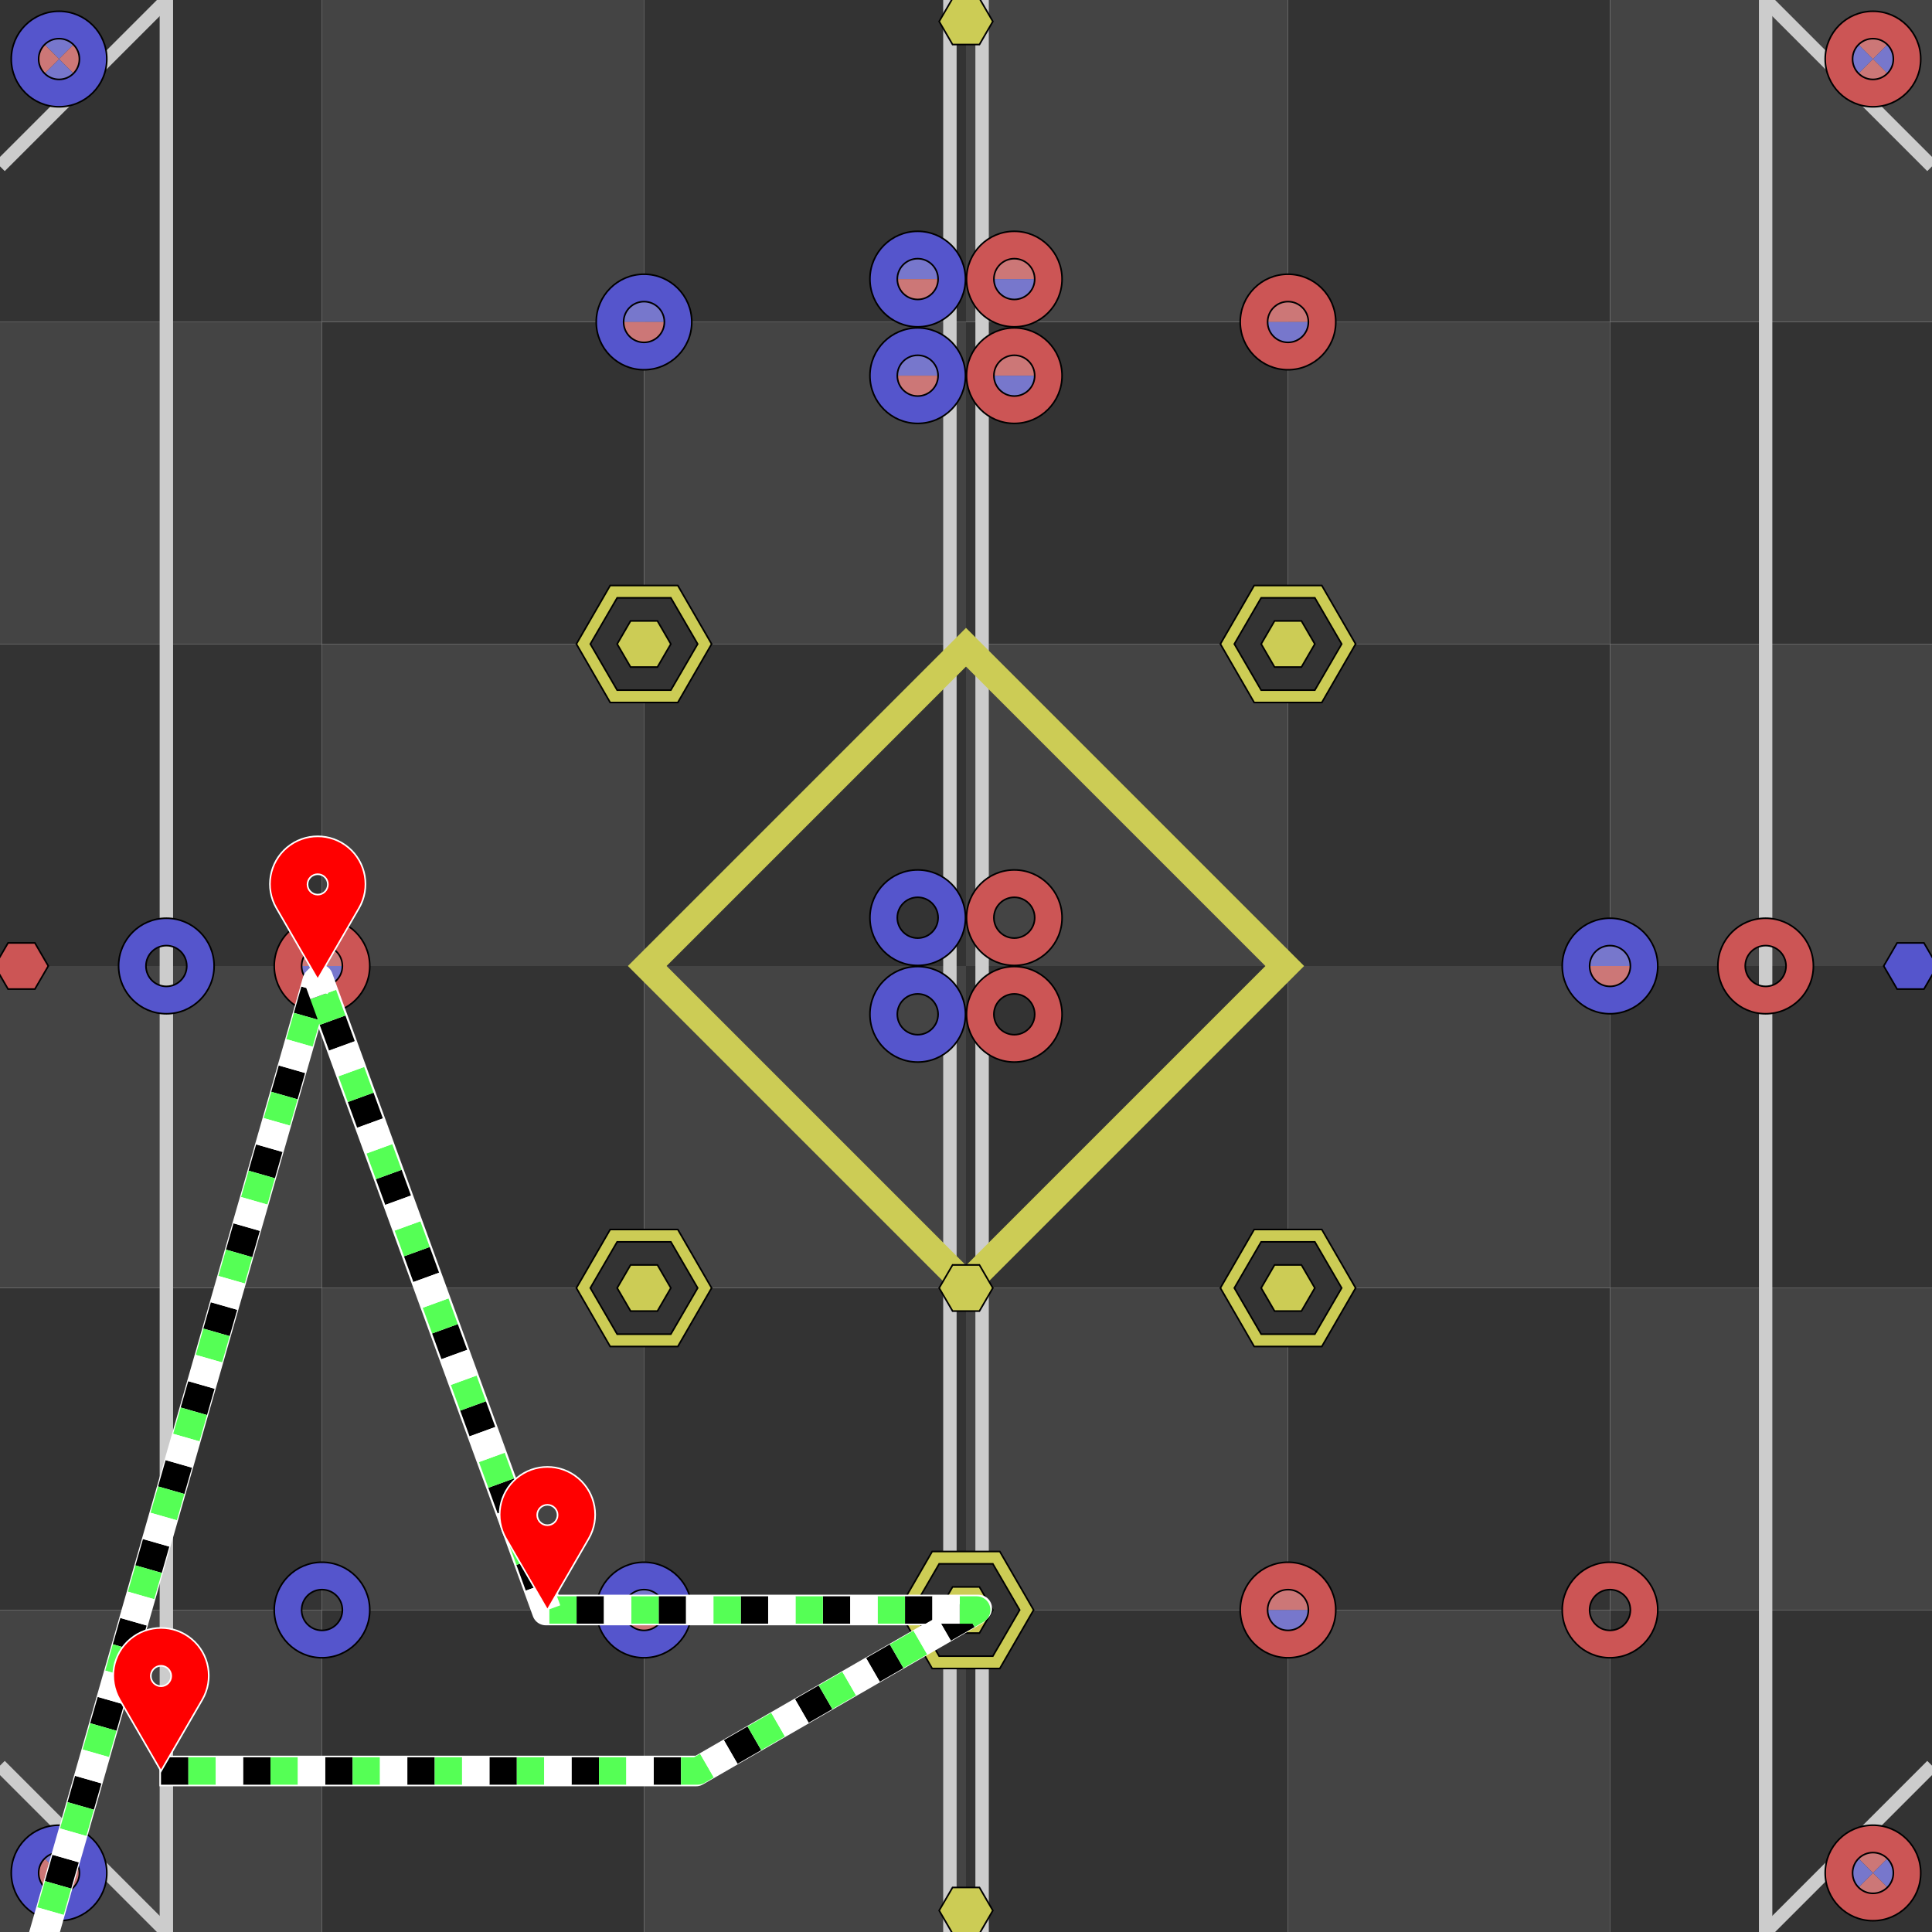
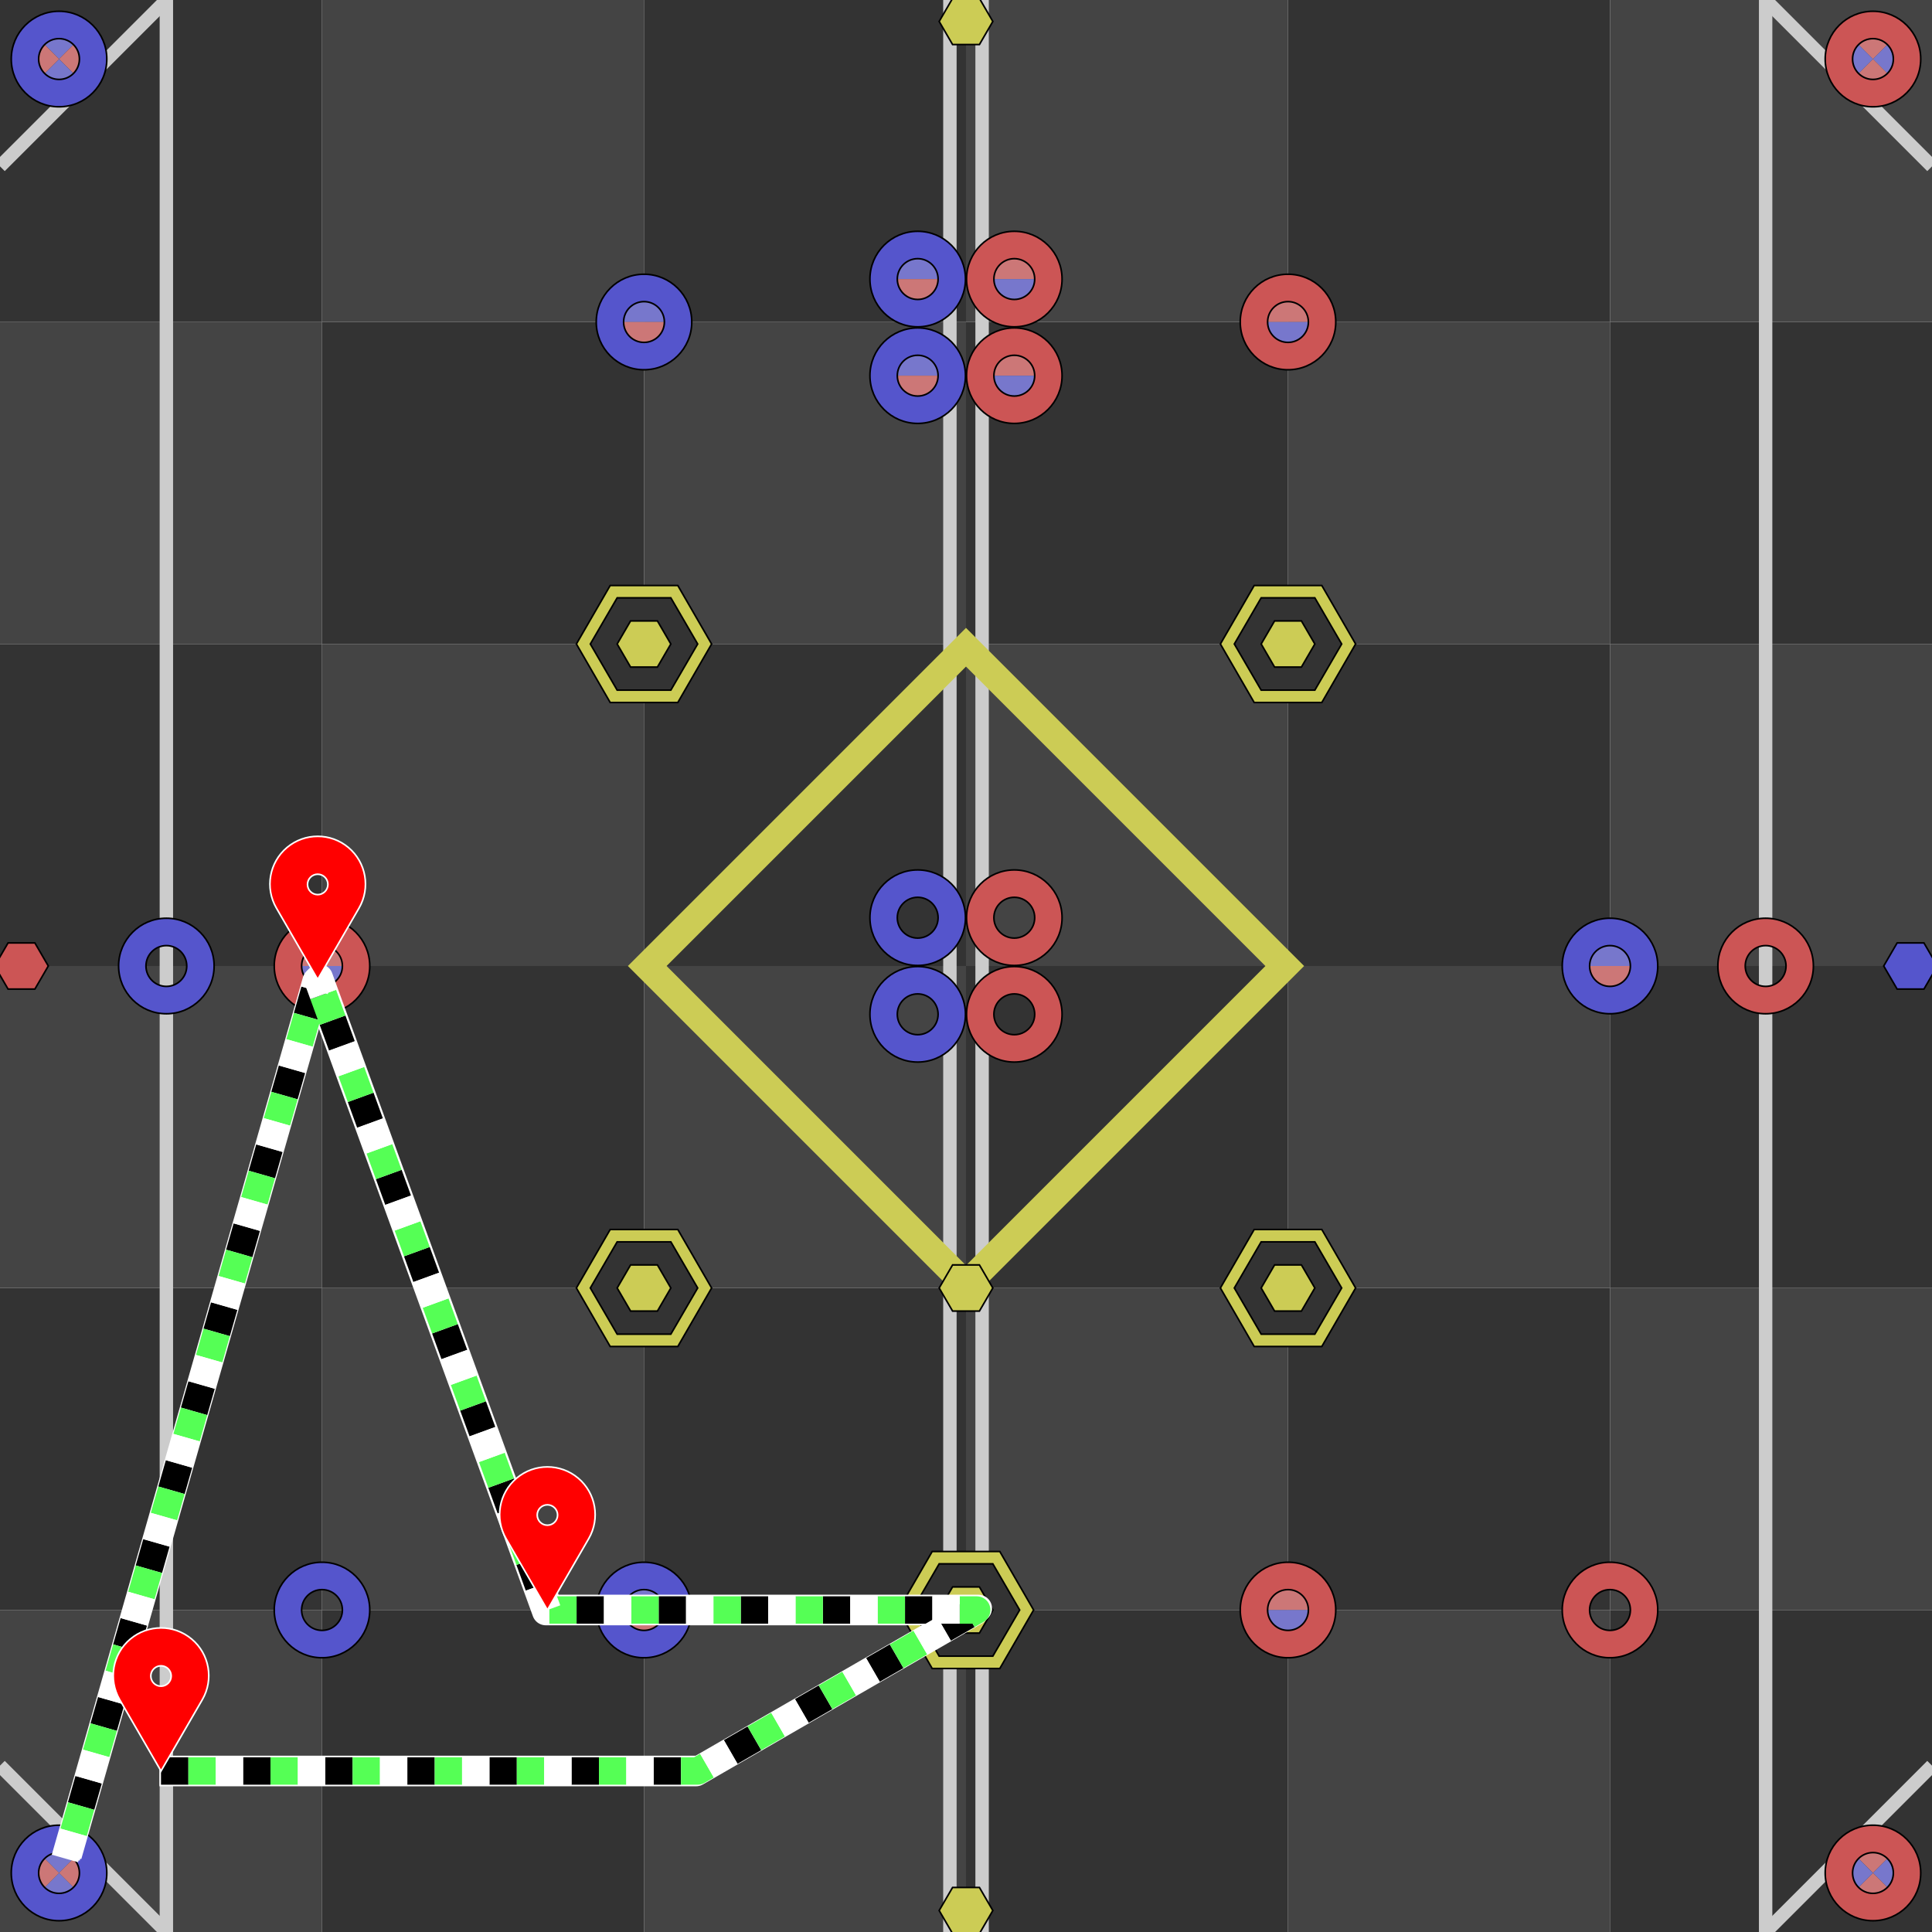
<svg xmlns="http://www.w3.org/2000/svg" version="1.1" width="600" height="600" viewBox="-1800 -1800 3600 3600">
  <g transform="scale(1, -1)">
    <rect x="-1800" y="-1800" width="600" height="600" fill="#444444" />
    <rect x="-1800" y="-1200" width="600" height="600" fill="#333333" />
    <rect x="-1800" y="-600" width="600" height="600" fill="#444444" />
    <rect x="-1800" y="0" width="600" height="600" fill="#333333" />
    <rect x="-1800" y="600" width="600" height="600" fill="#444444" />
    <rect x="-1800" y="1200" width="600" height="600" fill="#333333" />
    <rect x="-1200" y="-1800" width="600" height="600" fill="#333333" />
    <rect x="-1200" y="-1200" width="600" height="600" fill="#444444" />
    <rect x="-1200" y="-600" width="600" height="600" fill="#333333" />
    <rect x="-1200" y="0" width="600" height="600" fill="#444444" />
    <rect x="-1200" y="600" width="600" height="600" fill="#333333" />
    <rect x="-1200" y="1200" width="600" height="600" fill="#444444" />
    <rect x="-600" y="-1800" width="600" height="600" fill="#444444" />
    <rect x="-600" y="-1200" width="600" height="600" fill="#333333" />
    <rect x="-600" y="-600" width="600" height="600" fill="#444444" />
    <rect x="-600" y="0" width="600" height="600" fill="#333333" />
    <rect x="-600" y="600" width="600" height="600" fill="#444444" />
    <rect x="-600" y="1200" width="600" height="600" fill="#333333" />
    <rect x="0" y="-1800" width="600" height="600" fill="#333333" />
    <rect x="0" y="-1200" width="600" height="600" fill="#444444" />
    <rect x="0" y="-600" width="600" height="600" fill="#333333" />
    <rect x="0" y="0" width="600" height="600" fill="#444444" />
    <rect x="0" y="600" width="600" height="600" fill="#333333" />
    <rect x="0" y="1200" width="600" height="600" fill="#444444" />
    <rect x="600" y="-1800" width="600" height="600" fill="#444444" />
    <rect x="600" y="-1200" width="600" height="600" fill="#333333" />
    <rect x="600" y="-600" width="600" height="600" fill="#444444" />
    <rect x="600" y="0" width="600" height="600" fill="#333333" />
    <rect x="600" y="600" width="600" height="600" fill="#444444" />
    <rect x="600" y="1200" width="600" height="600" fill="#333333" />
    <rect x="1200" y="-1800" width="600" height="600" fill="#333333" />
    <rect x="1200" y="-1200" width="600" height="600" fill="#444444" />
    <rect x="1200" y="-600" width="600" height="600" fill="#333333" />
    <rect x="1200" y="0" width="600" height="600" fill="#444444" />
    <rect x="1200" y="600" width="600" height="600" fill="#333333" />
    <rect x="1200" y="1200" width="600" height="600" fill="#444444" />
    <line x1="-1490" y1="-1800" x2="-1490" y2="1800" stroke="#cccccc" stroke-width="25" />
    <line x1="-30" y1="-1800" x2="-30" y2="1800" stroke="#cccccc" stroke-width="25" />
    <line x1="30" y1="-1800" x2="30" y2="1800" stroke="#cccccc" stroke-width="25" />
    <line x1="1490" y1="-1800" x2="1490" y2="1800" stroke="#cccccc" stroke-width="25" />
    <line x1="-1800" y1="-1490" x2="-1490" y2="-1800" stroke="#cccccc" stroke-width="25" />
    <line x1="1800" y1="-1490" x2="1490" y2="-1800" stroke="#cccccc" stroke-width="25" />
    <line x1="-1800" y1="1490" x2="-1490" y2="1800" stroke="#cccccc" stroke-width="25" />
    <line x1="1800" y1="1490" x2="1490" y2="1800" stroke="#cccccc" stroke-width="25" />
    <rect x="-420" y="-420" width="840" height="840" transform="rotate(45)" stroke="#cccc55" fill="none" stroke-width="51" />
    <polygon points="-1710,0 -1735,43 -1785,43 -1810,0 -1785,-43 -1735,-43" fill="#cc5555" stroke="#000000" stroke-width="3" />
    <polygon points="1810,0 1785,43 1735,43 1710,0 1735,-43 1785,-43" fill="#5555cc" stroke="#000000" stroke-width="3" />
    <polygon points="50,1760 25,1803 -25,1803 -50,1760 -25,1717 25,1717" fill="#cccc55" stroke="#000000" stroke-width="3" />
    <polygon points="50,-600 25,-557 -25,-557 -50,-600 -25,-643 25,-643" fill="#cccc55" stroke="#000000" stroke-width="3" />
    <polygon points="50,-1760 25,-1717 -25,-1717 -50,-1760 -25,-1803 25,-1803" fill="#cccc55" stroke="#000000" stroke-width="3" />
    <polygon points="-474,600 -537,709 -663,709 -726,600 -663,491 -537,491" fill="#cccc55" stroke="#000000" stroke-width="3" />
    <polygon points="-500,600 -550,686 -650,686 -700,600 -650,514 -550,514" fill="#333333" stroke="#000000" stroke-width="3" />
    <polygon points="-550,600 -575,643 -625,643 -650,600 -625,557 -575,557" fill="#cccc55" stroke="#000000" stroke-width="3" />
    <polygon points="726,600 663,709 537,709 474,600 537,491 663,491" fill="#cccc55" stroke="#000000" stroke-width="3" />
    <polygon points="700,600 650,686 550,686 500,600 550,514 650,514" fill="#333333" stroke="#000000" stroke-width="3" />
    <polygon points="650,600 625,643 575,643 550,600 575,557 625,557" fill="#cccc55" stroke="#000000" stroke-width="3" />
    <polygon points="-474,-600 -537,-491 -663,-491 -726,-600 -663,-709 -537,-709" fill="#cccc55" stroke="#000000" stroke-width="3" />
    <polygon points="-500,-600 -550,-514 -650,-514 -700,-600 -650,-686 -550,-686" fill="#333333" stroke="#000000" stroke-width="3" />
    <polygon points="-550,-600 -575,-557 -625,-557 -650,-600 -625,-643 -575,-643" fill="#cccc55" stroke="#000000" stroke-width="3" />
    <polygon points="726,-600 663,-491 537,-491 474,-600 537,-709 663,-709" fill="#cccc55" stroke="#000000" stroke-width="3" />
    <polygon points="700,-600 650,-514 550,-514 500,-600 550,-686 650,-686" fill="#333333" stroke="#000000" stroke-width="3" />
    <polygon points="650,-600 625,-557 575,-557 550,-600 575,-643 625,-643" fill="#cccc55" stroke="#000000" stroke-width="3" />
    <polygon points="126,-1200 63,-1091 -63,-1091 -126,-1200 -63,-1309 63,-1309" fill="#cccc55" stroke="#000000" stroke-width="3" />
    <polygon points="100,-1200 50,-1114 -50,-1114 -100,-1200 -50,-1286 50,-1286" fill="#333333" stroke="#000000" stroke-width="3" />
    <polygon points="50,-1200 25,-1157 -25,-1157 -50,-1200 -25,-1243 25,-1243" fill="#cccc55" stroke="#000000" stroke-width="3" />
    <path d="M 1690,1690 l -63,63 a 89,89 0 0,0 126,0 z" fill="#cc7777" />
    <path d="M 1690,1690 l 63,63 a 89,89 0 0,0 0,-126 z" fill="#7777cc" />
    <path d="M 1690,1690 l 63,-63 a 89,89 0 0,0 -126,0 z" fill="#cc7777" />
    <path d="M 1690,1690 l -63,-63 a 89,89 0 0,0 0,126 z" fill="#7777cc" />
    <path d="M 1601,1690 a 89 89 0 0 0 178 0 a 89 89 0 0 0 -178 0 z m 51 0 a 38 38 0 0 0 76 0 a 38 38 0 0 0 -76 0 z" fill="#cc5555" stroke="#000000" stroke-width="3" fill-rule="evenodd" />
    <path d="M 1690,-1690 l -63,63 a 89,89 0 0,0 126,0 z" fill="#cc7777" />
    <path d="M 1690,-1690 l 63,63 a 89,89 0 0,0 0,-126 z" fill="#7777cc" />
    <path d="M 1690,-1690 l 63,-63 a 89,89 0 0,0 -126,0 z" fill="#cc7777" />
    <path d="M 1690,-1690 l -63,-63 a 89,89 0 0,0 0,126 z" fill="#7777cc" />
    <path d="M 1601,-1690 a 89 89 0 0 0 178 0 a 89 89 0 0 0 -178 0 z m 51 0 a 38 38 0 0 0 76 0 a 38 38 0 0 0 -76 0 z" fill="#cc5555" stroke="#000000" stroke-width="3" fill-rule="evenodd" />
    <path d="M -1690,1690 l -63,63 a 89,89 0 0,0 126,0 z" fill="#7777cc" />
    <path d="M -1690,1690 l 63,63 a 89,89 0 0,0 0,-126 z" fill="#cc7777" />
    <path d="M -1690,1690 l 63,-63 a 89,89 0 0,0 -126,0 z" fill="#7777cc" />
    <path d="M -1690,1690 l -63,-63 a 89,89 0 0,0 0,126 z" fill="#cc7777" />
    <path d="M -1779,1690 a 89 89 0 0 0 178 0 a 89 89 0 0 0 -178 0 z m 51 0 a 38 38 0 0 0 76 0 a 38 38 0 0 0 -76 0 z" fill="#5555cc" stroke="#000000" stroke-width="3" fill-rule="evenodd" />
    <path d="M -1690,-1690 l -63,63 a 89,89 0 0,0 126,0 z" fill="#7777cc" />
    <path d="M -1690,-1690 l 63,63 a 89,89 0 0,0 0,-126 z" fill="#cc7777" />
    <path d="M -1690,-1690 l 63,-63 a 89,89 0 0,0 -126,0 z" fill="#7777cc" />
    <path d="M -1690,-1690 l -63,-63 a 89,89 0 0,0 0,126 z" fill="#cc7777" />
    <path d="M -1779,-1690 a 89 89 0 0 0 178 0 a 89 89 0 0 0 -178 0 z m 51 0 a 38 38 0 0 0 76 0 a 38 38 0 0 0 -76 0 z" fill="#5555cc" stroke="#000000" stroke-width="3" fill-rule="evenodd" />
    <path d="M 1,1280 a 89,89 0 1,0 178,0" fill="#cc7777" />
    <path d="M 1,1280 a 89,89 0 1,1 178,0" fill="#7777cc" />
    <path d="M 1,1280 a 89 89 0 0 0 178 0 a 89 89 0 0 0 -178 0 z m 51 0 a 38 38 0 0 0 76 0 a 38 38 0 0 0 -76 0 z" fill="#cc5555" stroke="#000000" stroke-width="3" fill-rule="evenodd" />
    <path d="M 511,1200 a 89,89 0 1,0 178,0" fill="#cc7777" />
    <path d="M 511,1200 a 89,89 0 1,1 178,0" fill="#7777cc" />
    <path d="M 511,1200 a 89 89 0 0 0 178 0 a 89 89 0 0 0 -178 0 z m 51 0 a 38 38 0 0 0 76 0 a 38 38 0 0 0 -76 0 z" fill="#cc5555" stroke="#000000" stroke-width="3" fill-rule="evenodd" />
    <path d="M 1,1100 a 89,89 0 1,0 178,0" fill="#cc7777" />
    <path d="M 1,1100 a 89,89 0 1,1 178,0" fill="#7777cc" />
    <path d="M 1,1100 a 89 89 0 0 0 178 0 a 89 89 0 0 0 -178 0 z m 51 0 a 38 38 0 0 0 76 0 a 38 38 0 0 0 -76 0 z" fill="#cc5555" stroke="#000000" stroke-width="3" fill-rule="evenodd" />
    <path d="M -1289,0 a 89,89 0 1,0 178,0" fill="#cc7777" />
    <path d="M -1289,0 a 89,89 0 1,1 178,0" fill="#7777cc" />
    <path d="M -1289,0 a 89 89 0 0 0 178 0 a 89 89 0 0 0 -178 0 z m 51 0 a 38 38 0 0 0 76 0 a 38 38 0 0 0 -76 0 z" fill="#cc5555" stroke="#000000" stroke-width="3" fill-rule="evenodd" />
    <path d="M 511,-1200 a 89,89 0 1,0 178,0" fill="#cc7777" />
    <path d="M 511,-1200 a 89,89 0 1,1 178,0" fill="#7777cc" />
    <path d="M 511,-1200 a 89 89 0 0 0 178 0 a 89 89 0 0 0 -178 0 z m 51 0 a 38 38 0 0 0 76 0 a 38 38 0 0 0 -76 0 z" fill="#cc5555" stroke="#000000" stroke-width="3" fill-rule="evenodd" />
    <path d="M -179,1280 a 89,89 0 1,0 178,0" fill="#7777cc" />
    <path d="M -179,1280 a 89,89 0 1,1 178,0" fill="#cc7777" />
    <path d="M -179,1280 a 89 89 0 0 0 178 0 a 89 89 0 0 0 -178 0 z m 51 0 a 38 38 0 0 0 76 0 a 38 38 0 0 0 -76 0 z" fill="#5555cc" stroke="#000000" stroke-width="3" fill-rule="evenodd" />
    <path d="M -689,1200 a 89,89 0 1,0 178,0" fill="#7777cc" />
    <path d="M -689,1200 a 89,89 0 1,1 178,0" fill="#cc7777" />
    <path d="M -689,1200 a 89 89 0 0 0 178 0 a 89 89 0 0 0 -178 0 z m 51 0 a 38 38 0 0 0 76 0 a 38 38 0 0 0 -76 0 z" fill="#5555cc" stroke="#000000" stroke-width="3" fill-rule="evenodd" />
    <path d="M -179,1100 a 89,89 0 1,0 178,0" fill="#7777cc" />
    <path d="M -179,1100 a 89,89 0 1,1 178,0" fill="#cc7777" />
    <path d="M -179,1100 a 89 89 0 0 0 178 0 a 89 89 0 0 0 -178 0 z m 51 0 a 38 38 0 0 0 76 0 a 38 38 0 0 0 -76 0 z" fill="#5555cc" stroke="#000000" stroke-width="3" fill-rule="evenodd" />
    <path d="M 1111,0 a 89,89 0 1,0 178,0" fill="#7777cc" />
    <path d="M 1111,0 a 89,89 0 1,1 178,0" fill="#cc7777" />
    <path d="M 1111,0 a 89 89 0 0 0 178 0 a 89 89 0 0 0 -178 0 z m 51 0 a 38 38 0 0 0 76 0 a 38 38 0 0 0 -76 0 z" fill="#5555cc" stroke="#000000" stroke-width="3" fill-rule="evenodd" />
    <path d="M -689,-1200 a 89,89 0 1,0 178,0" fill="#7777cc" />
    <path d="M -689,-1200 a 89,89 0 1,1 178,0" fill="#cc7777" />
    <path d="M -689,-1200 a 89 89 0 0 0 178 0 a 89 89 0 0 0 -178 0 z m 51 0 a 38 38 0 0 0 76 0 a 38 38 0 0 0 -76 0 z" fill="#5555cc" stroke="#000000" stroke-width="3" fill-rule="evenodd" />
    <path d="M 1,90 a 89 89 0 0 0 178 0 a 89 89 0 0 0 -178 0 z m 51 0 a 38 38 0 0 0 76 0 a 38 38 0 0 0 -76 0 z" fill="#cc5555" stroke="#000000" stroke-width="3" fill-rule="evenodd" />
    <path d="M 1401,0 a 89 89 0 0 0 178 0 a 89 89 0 0 0 -178 0 z m 51 0 a 38 38 0 0 0 76 0 a 38 38 0 0 0 -76 0 z" fill="#cc5555" stroke="#000000" stroke-width="3" fill-rule="evenodd" />
    <path d="M 1,-90 a 89 89 0 0 0 178 0 a 89 89 0 0 0 -178 0 z m 51 0 a 38 38 0 0 0 76 0 a 38 38 0 0 0 -76 0 z" fill="#cc5555" stroke="#000000" stroke-width="3" fill-rule="evenodd" />
    <path d="M 1111,-1200 a 89 89 0 0 0 178 0 a 89 89 0 0 0 -178 0 z m 51 0 a 38 38 0 0 0 76 0 a 38 38 0 0 0 -76 0 z" fill="#cc5555" stroke="#000000" stroke-width="3" fill-rule="evenodd" />
    <path d="M -179,90 a 89 89 0 0 0 178 0 a 89 89 0 0 0 -178 0 z m 51 0 a 38 38 0 0 0 76 0 a 38 38 0 0 0 -76 0 z" fill="#5555cc" stroke="#000000" stroke-width="3" fill-rule="evenodd" />
    <path d="M -1579,0 a 89 89 0 0 0 178 0 a 89 89 0 0 0 -178 0 z m 51 0 a 38 38 0 0 0 76 0 a 38 38 0 0 0 -76 0 z" fill="#5555cc" stroke="#000000" stroke-width="3" fill-rule="evenodd" />
    <path d="M -179,-90 a 89 89 0 0 0 178 0 a 89 89 0 0 0 -178 0 z m 51 0 a 38 38 0 0 0 76 0 a 38 38 0 0 0 -76 0 z" fill="#5555cc" stroke="#000000" stroke-width="3" fill-rule="evenodd" />
    <path d="M -1289,-1200 a 89 89 0 0 0 178 0 a 89 89 0 0 0 -178 0 z m 51 0 a 38 38 0 0 0 76 0 a 38 38 0 0 0 -76 0 z" fill="#5555cc" stroke="#000000" stroke-width="3" fill-rule="evenodd" />
-     <polyline points="-1497,-1497 -497,-1497 23,-1197 -777,-1197 -1205,-22 -2032,-2906 -2587,-3281 -1788,-3253" fill="none" stroke="#ffffff" stroke-width="51" stroke-linejoin="round" />
-     <polyline points="-1503,-1503 -503,-1503 17,-1203 -783,-1203 -1211,-28 -2038,-2912 -2593,-3287 -1794,-3259" fill="none" stroke="#ffffff" stroke-width="51" stroke-linejoin="round" />
-     <polyline points="-1500,-1500 -500,-1500 20,-1200 -780,-1200 -1208,-25 -2035,-2909 -2590,-3284 -1791,-3256" fill="none" stroke="#000000" stroke-width="51" stroke-dasharray="51,102" stroke-linejoin="round" />
-     <polyline points="-1500,-1500 -500,-1500 20,-1200 -780,-1200 -1208,-25 -2035,-2909 -2590,-3284 -1791,-3256" fill="none" stroke="#55ff55" stroke-width="51" stroke-dasharray="51,102" stroke-dashoffset="102" stroke-linejoin="round" />
-     <polyline points="-1500,-1500 -500,-1500 20,-1200 -780,-1200 -1208,-25 -2035,-2909 -2590,-3284 -1791,-3256" fill="none" stroke="#ffffff" stroke-width="51" stroke-dasharray="51,102" stroke-dashoffset="51" stroke-linejoin="round" />
+     <polyline points="-1497,-1497 -497,-1497 23,-1197 -777,-1197 -1205,-22 -1673,-1657" fill="none" stroke="#ffffff" stroke-width="51" stroke-linejoin="round" />
+     <polyline points="-1503,-1503 -503,-1503 17,-1203 -783,-1203 -1211,-28 -1679,-1663" fill="none" stroke="#ffffff" stroke-width="51" stroke-linejoin="round" />
+     <polyline points="-1500,-1500 -500,-1500 20,-1200 -780,-1200 -1208,-25 -1676,-1660" fill="none" stroke="#000000" stroke-width="51" stroke-dasharray="51,102" stroke-linejoin="round" />
+     <polyline points="-1500,-1500 -500,-1500 20,-1200 -780,-1200 -1208,-25 -1676,-1660" fill="none" stroke="#55ff55" stroke-width="51" stroke-dasharray="51,102" stroke-dashoffset="102" stroke-linejoin="round" />
+     <polyline points="-1500,-1500 -500,-1500 20,-1200 -780,-1200 -1208,-25 -1676,-1660" fill="none" stroke="#ffffff" stroke-width="51" stroke-dasharray="51,102" stroke-dashoffset="51" stroke-linejoin="round" />
    <path d="M -1500,-1500 l -77 133 a 89 89 0 1 0 154 0 z m -19 177 a 19 19 0 0 0 38 0 a 19 19 0 0 0 -38 0 z" fill="#ff0000" stroke="#ffffff" stroke-width="3" fill-rule="evenodd" />
    <path d="M -780,-1200 l -77 133 a 89 89 0 1 0 154 0 z m -19 177 a 19 19 0 0 0 38 0 a 19 19 0 0 0 -38 0 z" fill="#ff0000" stroke="#ffffff" stroke-width="3" fill-rule="evenodd" />
    <path d="M -1208,-25 l -77 133 a 89 89 0 1 0 154 0 z m -19 177 a 19 19 0 0 0 38 0 a 19 19 0 0 0 -38 0 z" fill="#ff0000" stroke="#ffffff" stroke-width="3" fill-rule="evenodd" />
-     <path d="M -2035,-2909 l -77 133 a 89 89 0 1 0 154 0 z m -19 177 a 19 19 0 0 0 38 0 a 19 19 0 0 0 -38 0 z" fill="#ff0000" stroke="#ffffff" stroke-width="3" fill-rule="evenodd" />
-     <path d="M -2590,-3284 l -77 133 a 89 89 0 1 0 154 0 z m -19 177 a 19 19 0 0 0 38 0 a 19 19 0 0 0 -38 0 z" fill="#ff0000" stroke="#ffffff" stroke-width="3" fill-rule="evenodd" />
-     <path d="M -1791,-3256 l -77 133 a 89 89 0 1 0 154 0 z m -19 177 a 19 19 0 0 0 38 0 a 19 19 0 0 0 -38 0 z" fill="#ff0000" stroke="#ffffff" stroke-width="3" fill-rule="evenodd" />
  </g>
</svg>
